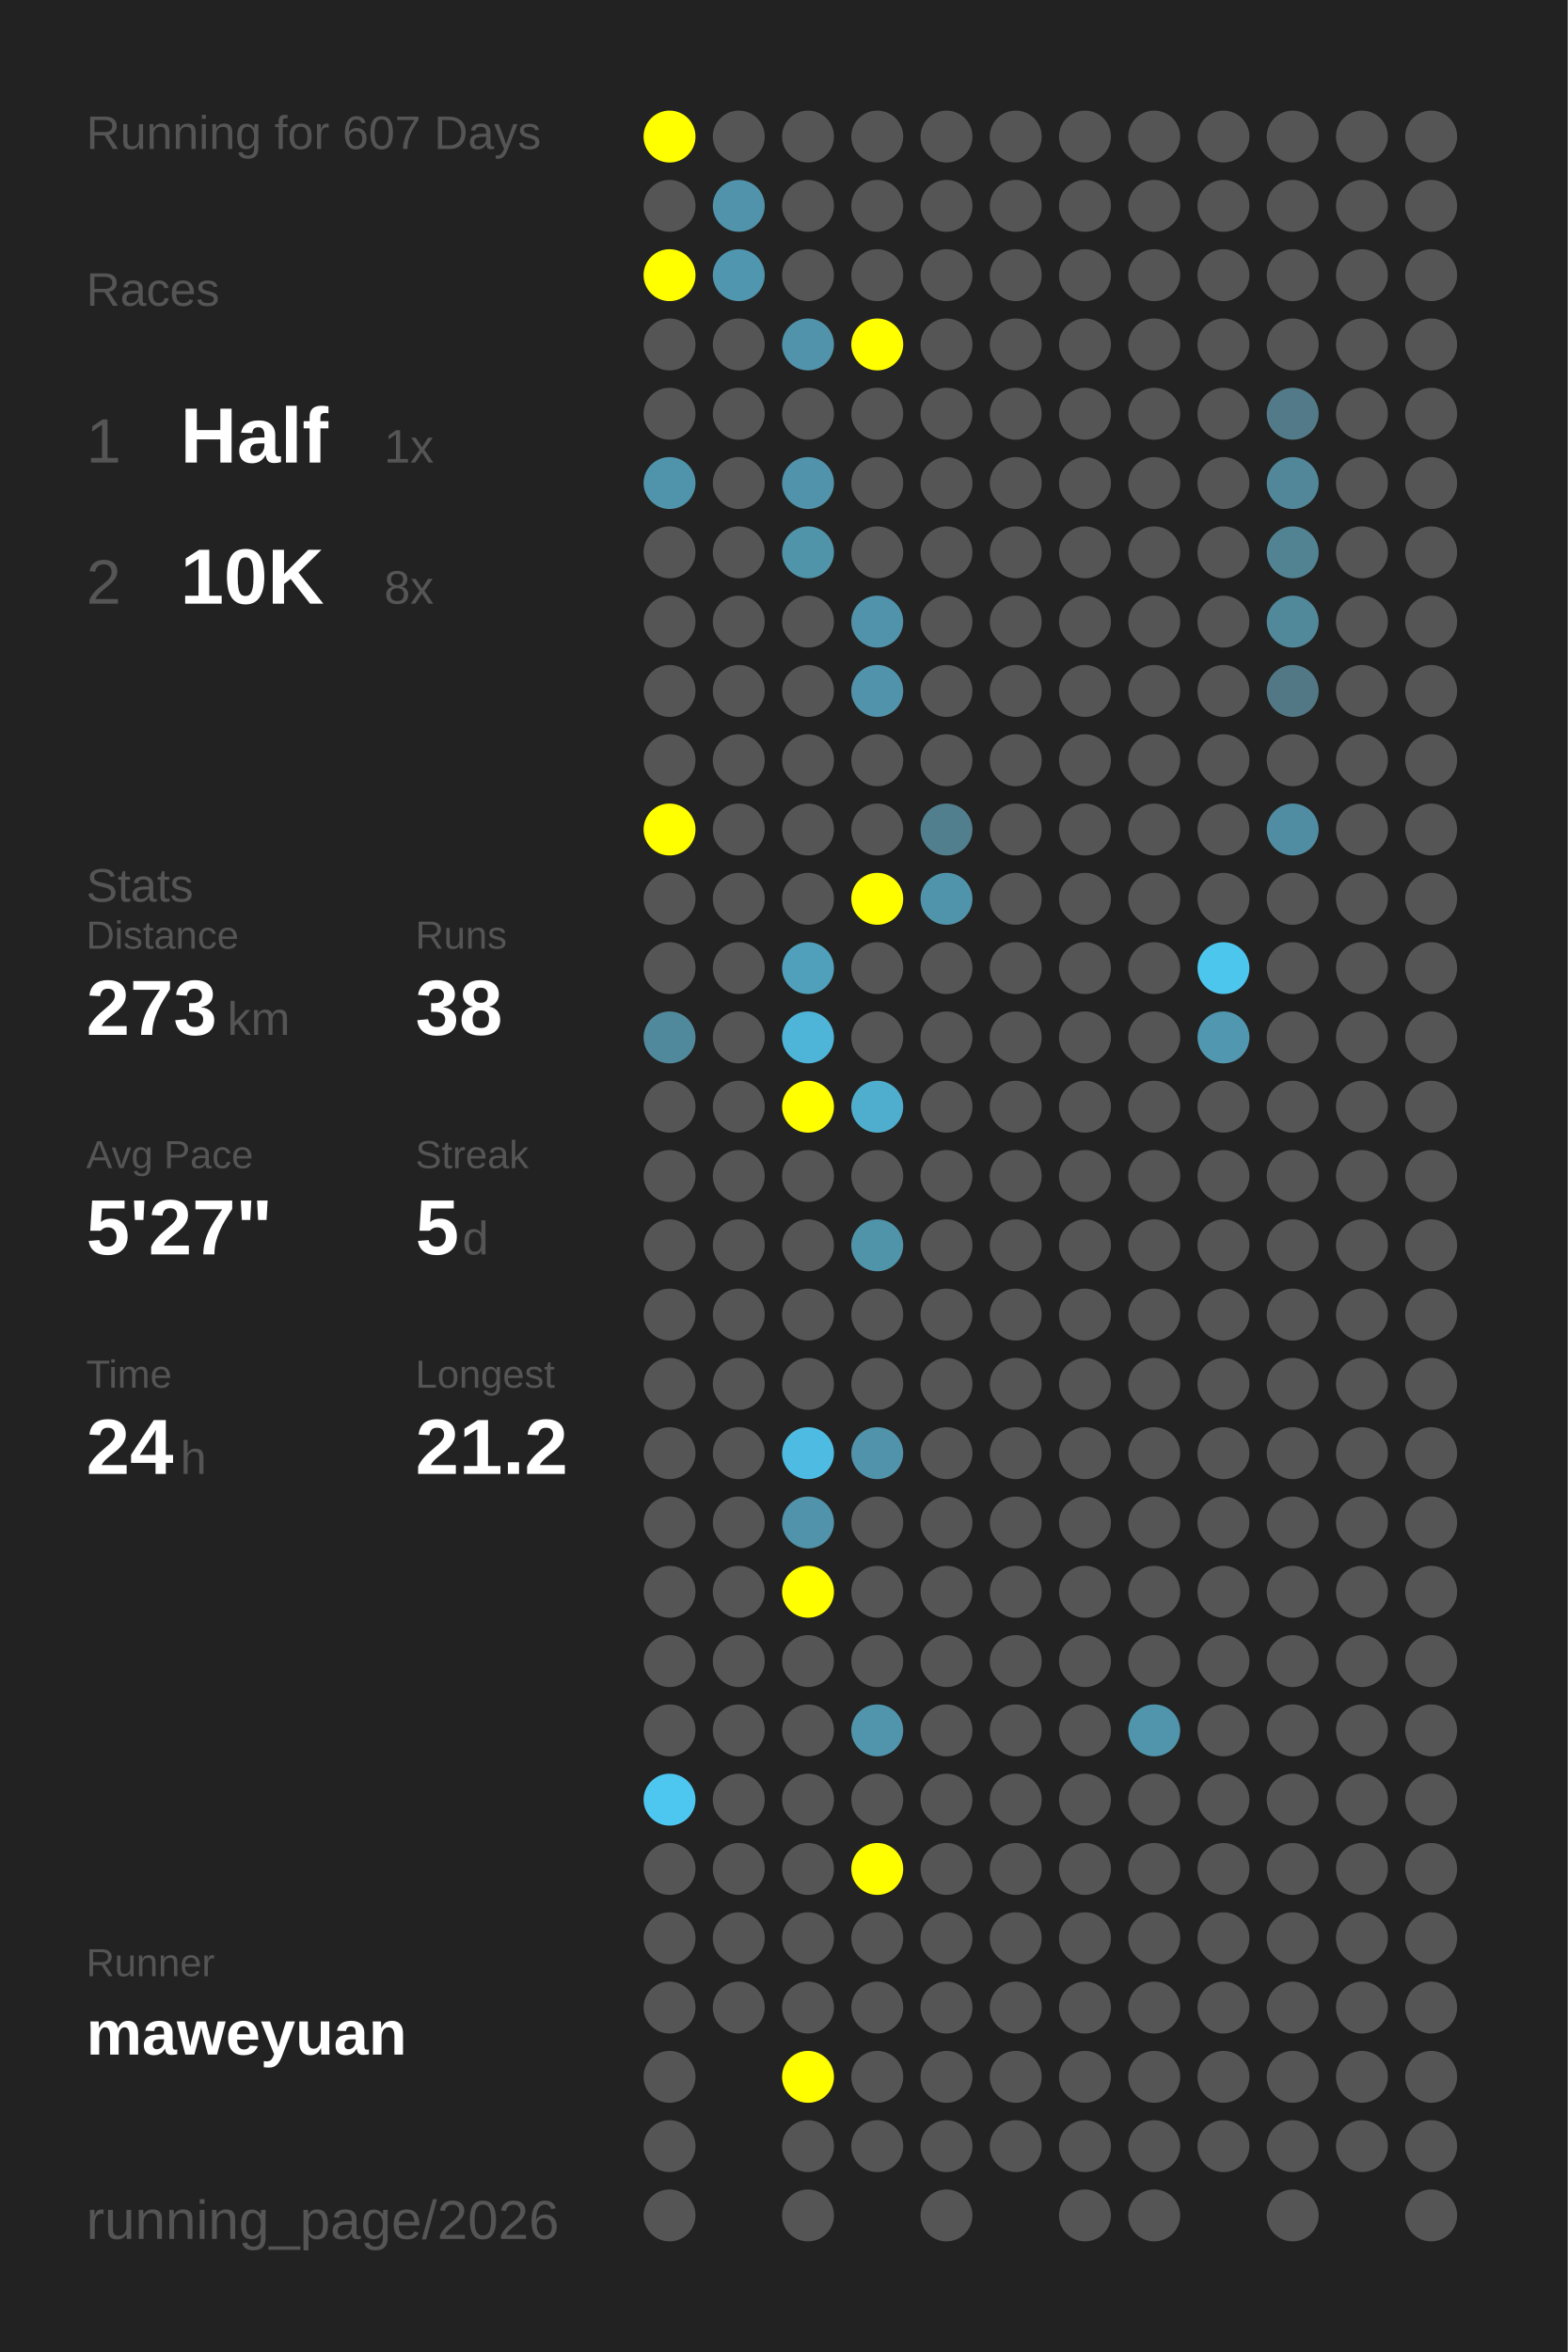
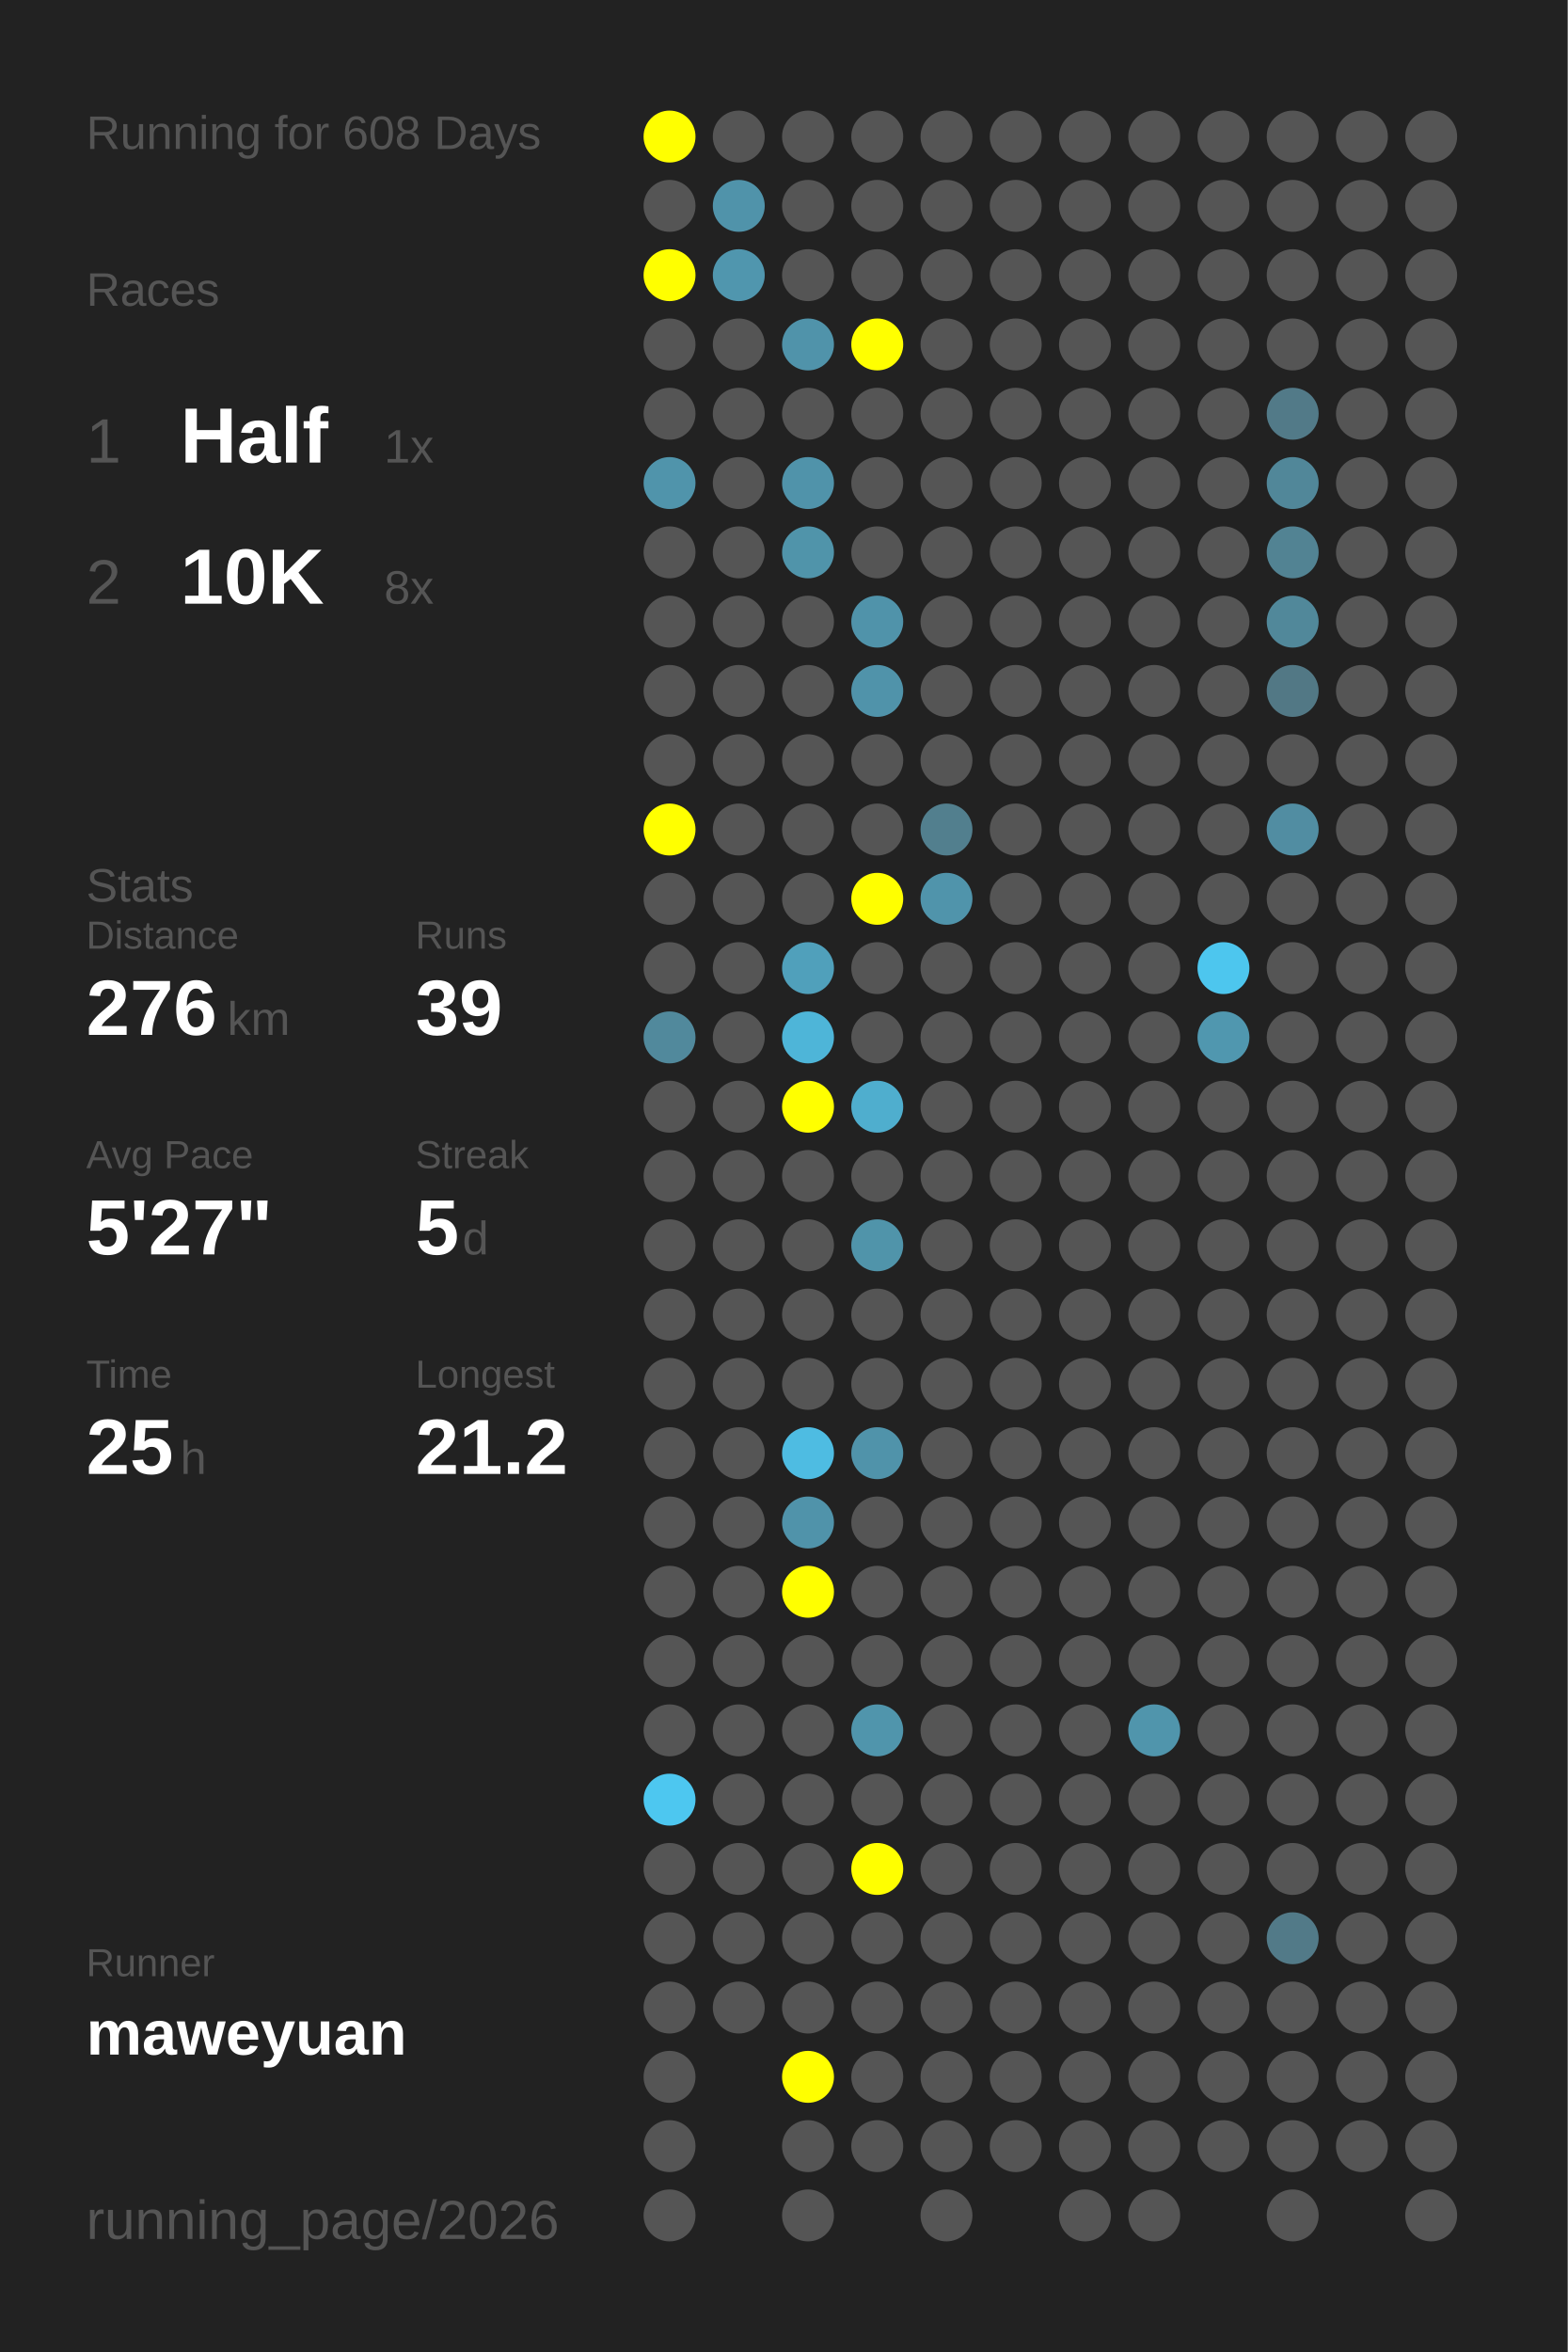
<svg xmlns="http://www.w3.org/2000/svg" baseProfile="full" height="300mm" version="1.1" viewBox="0,0,200,300" width="200mm">
  <defs />
  <rect fill="#222222" height="300" width="200" x="0" y="0" />
-   <text fill="#555555" style="font-size:6px; font-family:Arial;" x="11" y="19">Running for 607 Days</text>
+   <text fill="#555555" style="font-size:6px; font-family:Arial;" x="11" y="19">Running for 608 Days</text>
  <text fill="#555555" style="font-size:6px; font-family:Arial;" x="11" y="39">Races</text>
  <text fill="#555555" style="font-size:8px; font-family:Arial;" x="11" y="59">1</text>
  <text fill="#FFFFFF" style="font-size:10px; font-family:Arial; font-weight:bold;" x="23" y="59">Half</text>
  <text fill="#555555" style="font-size:6px; font-family:Arial;" x="49" y="59">1x</text>
  <text fill="#555555" style="font-size:8px; font-family:Arial;" x="11" y="77">2</text>
  <text fill="#FFFFFF" style="font-size:10px; font-family:Arial; font-weight:bold;" x="23" y="77">10K</text>
  <text fill="#555555" style="font-size:6px; font-family:Arial;" x="49" y="77">8x</text>
  <text fill="#555555" style="font-size:6px; font-family:Arial;" x="11" y="115">Stats</text>
  <text fill="#555555" style="font-size:5px; font-family:Arial;" x="11" y="121">Distance</text>
-   <text fill="#FFFFFF" style="font-size:10px; font-family:Arial; font-weight:bold;" x="11" y="132">273</text>
+   <text fill="#FFFFFF" style="font-size:10px; font-family:Arial; font-weight:bold;" x="11" y="132">276</text>
  <text fill="#555555" style="font-size:6px; font-family:Arial;" x="29" y="132">km</text>
  <text fill="#555555" style="font-size:5px; font-family:Arial;" x="53" y="121">Runs</text>
-   <text fill="#FFFFFF" style="font-size:10px; font-family:Arial; font-weight:bold;" x="53" y="132">38</text>
+   <text fill="#FFFFFF" style="font-size:10px; font-family:Arial; font-weight:bold;" x="53" y="132">39</text>
  <text fill="#555555" style="font-size:5px; font-family:Arial;" x="11" y="149">Avg Pace</text>
  <text fill="#FFFFFF" style="font-size:10px; font-family:Arial; font-weight:bold;" x="11" y="160">5'27"</text>
  <text fill="#555555" style="font-size:5px; font-family:Arial;" x="53" y="149">Streak</text>
  <text fill="#FFFFFF" style="font-size:10px; font-family:Arial; font-weight:bold;" x="53" y="160">5</text>
  <text fill="#555555" style="font-size:6px; font-family:Arial;" x="59" y="160">d</text>
  <text fill="#555555" style="font-size:5px; font-family:Arial;" x="11" y="177">Time</text>
-   <text fill="#FFFFFF" style="font-size:10px; font-family:Arial; font-weight:bold;" x="11" y="188">24</text>
+   <text fill="#FFFFFF" style="font-size:10px; font-family:Arial; font-weight:bold;" x="11" y="188">25</text>
  <text fill="#555555" style="font-size:6px; font-family:Arial;" x="23" y="188">h</text>
  <text fill="#555555" style="font-size:5px; font-family:Arial;" x="53" y="177">Longest</text>
  <text fill="#FFFFFF" style="font-size:10px; font-family:Arial; font-weight:bold;" x="53" y="188">21.2</text>
  <text fill="#555555" style="font-size:5px; font-family:Arial;" x="11" y="252.065">Runner</text>
  <text fill="#FFFFFF" style="font-size:8px; font-family:Arial; font-weight:bold;" x="11" y="262.065">maweyuan</text>
  <text fill="#555555" style="font-size:7px; font-family:Arial;" x="11" y="285.581">running_page/2026</text>
  <circle cx="85.417" cy="17.419" fill="#FFFF00" r="3.312" />
  <circle cx="85.417" cy="26.258" fill="#555555" r="3.312" />
  <circle cx="85.417" cy="35.097" fill="#FFFF00" r="3.312" />
  <circle cx="85.417" cy="43.935" fill="#555555" r="3.312" />
  <circle cx="85.417" cy="52.774" fill="#555555" r="3.312" />
  <circle cx="85.417" cy="61.613" fill="#5094ab" r="3.312" />
  <circle cx="85.417" cy="70.452" fill="#555555" r="3.312" />
  <circle cx="85.417" cy="79.29" fill="#555555" r="3.312" />
  <circle cx="85.417" cy="88.129" fill="#555555" r="3.312" />
  <circle cx="85.417" cy="96.968" fill="#555555" r="3.312" />
  <circle cx="85.417" cy="105.806" fill="#FFFF00" r="3.312" />
  <circle cx="85.417" cy="114.645" fill="#555555" r="3.312" />
  <circle cx="85.417" cy="123.484" fill="#555555" r="3.312" />
  <circle cx="85.417" cy="132.323" fill="#51899c" r="3.312" />
  <circle cx="85.417" cy="141.161" fill="#555555" r="3.312" />
  <circle cx="85.417" cy="150" fill="#555555" r="3.312" />
  <circle cx="85.417" cy="158.839" fill="#555555" r="3.312" />
  <circle cx="85.417" cy="167.677" fill="#555555" r="3.312" />
  <circle cx="85.417" cy="176.516" fill="#555555" r="3.312" />
  <circle cx="85.417" cy="185.355" fill="#555555" r="3.312" />
  <circle cx="85.417" cy="194.194" fill="#555555" r="3.312" />
  <circle cx="85.417" cy="203.032" fill="#555555" r="3.312" />
  <circle cx="85.417" cy="211.871" fill="#555555" r="3.312" />
  <circle cx="85.417" cy="220.71" fill="#555555" r="3.312" />
  <circle cx="85.417" cy="229.548" fill="#4dc7f0" r="3.312" />
  <circle cx="85.417" cy="238.387" fill="#555555" r="3.312" />
  <circle cx="85.417" cy="247.226" fill="#555555" r="3.312" />
  <circle cx="85.417" cy="256.065" fill="#555555" r="3.312" />
  <circle cx="85.417" cy="264.903" fill="#555555" r="3.312" />
  <circle cx="85.417" cy="273.742" fill="#555555" r="3.312" />
  <circle cx="85.417" cy="282.581" fill="#555555" r="3.312" />
  <circle cx="94.25" cy="17.419" fill="#555555" r="3.312" />
  <circle cx="94.25" cy="26.258" fill="#5093aa" r="3.312" />
  <circle cx="94.25" cy="35.097" fill="#5096ae" r="3.312" />
  <circle cx="94.25" cy="43.935" fill="#555555" r="3.312" />
  <circle cx="94.25" cy="52.774" fill="#555555" r="3.312" />
  <circle cx="94.25" cy="61.613" fill="#555555" r="3.312" />
  <circle cx="94.25" cy="70.452" fill="#555555" r="3.312" />
  <circle cx="94.25" cy="79.29" fill="#555555" r="3.312" />
  <circle cx="94.25" cy="88.129" fill="#555555" r="3.312" />
  <circle cx="94.25" cy="96.968" fill="#555555" r="3.312" />
  <circle cx="94.25" cy="105.806" fill="#555555" r="3.312" />
  <circle cx="94.25" cy="114.645" fill="#555555" r="3.312" />
  <circle cx="94.25" cy="123.484" fill="#555555" r="3.312" />
  <circle cx="94.25" cy="132.323" fill="#555555" r="3.312" />
  <circle cx="94.25" cy="141.161" fill="#555555" r="3.312" />
  <circle cx="94.25" cy="150" fill="#555555" r="3.312" />
  <circle cx="94.25" cy="158.839" fill="#555555" r="3.312" />
  <circle cx="94.25" cy="167.677" fill="#555555" r="3.312" />
  <circle cx="94.25" cy="176.516" fill="#555555" r="3.312" />
  <circle cx="94.25" cy="185.355" fill="#555555" r="3.312" />
  <circle cx="94.25" cy="194.194" fill="#555555" r="3.312" />
  <circle cx="94.25" cy="203.032" fill="#555555" r="3.312" />
  <circle cx="94.25" cy="211.871" fill="#555555" r="3.312" />
  <circle cx="94.25" cy="220.71" fill="#555555" r="3.312" />
  <circle cx="94.25" cy="229.548" fill="#555555" r="3.312" />
  <circle cx="94.25" cy="238.387" fill="#555555" r="3.312" />
  <circle cx="94.25" cy="247.226" fill="#555555" r="3.312" />
  <circle cx="94.25" cy="256.065" fill="#555555" r="3.312" />
  <circle cx="103.083" cy="17.419" fill="#555555" r="3.312" />
  <circle cx="103.083" cy="26.258" fill="#555555" r="3.312" />
  <circle cx="103.083" cy="35.097" fill="#555555" r="3.312" />
  <circle cx="103.083" cy="43.935" fill="#5093aa" r="3.312" />
  <circle cx="103.083" cy="52.774" fill="#555555" r="3.312" />
  <circle cx="103.083" cy="61.613" fill="#5093aa" r="3.312" />
  <circle cx="103.083" cy="70.452" fill="#5094aa" r="3.312" />
  <circle cx="103.083" cy="79.29" fill="#555555" r="3.312" />
  <circle cx="103.083" cy="88.129" fill="#555555" r="3.312" />
  <circle cx="103.083" cy="96.968" fill="#555555" r="3.312" />
  <circle cx="103.083" cy="105.806" fill="#555555" r="3.312" />
  <circle cx="103.083" cy="114.645" fill="#555555" r="3.312" />
  <circle cx="103.083" cy="123.484" fill="#50a0bb" r="3.312" />
  <circle cx="103.083" cy="132.323" fill="#4eb5d8" r="3.312" />
  <circle cx="103.083" cy="141.161" fill="#FFFF00" r="3.312" />
  <circle cx="103.083" cy="150" fill="#555555" r="3.312" />
  <circle cx="103.083" cy="158.839" fill="#555555" r="3.312" />
  <circle cx="103.083" cy="167.677" fill="#555555" r="3.312" />
  <circle cx="103.083" cy="176.516" fill="#555555" r="3.312" />
  <circle cx="103.083" cy="185.355" fill="#4ebce2" r="3.312" />
  <circle cx="103.083" cy="194.194" fill="#5093aa" r="3.312" />
  <circle cx="103.083" cy="203.032" fill="#FFFF00" r="3.312" />
  <circle cx="103.083" cy="211.871" fill="#555555" r="3.312" />
  <circle cx="103.083" cy="220.71" fill="#555555" r="3.312" />
  <circle cx="103.083" cy="229.548" fill="#555555" r="3.312" />
  <circle cx="103.083" cy="238.387" fill="#555555" r="3.312" />
  <circle cx="103.083" cy="247.226" fill="#555555" r="3.312" />
  <circle cx="103.083" cy="256.065" fill="#555555" r="3.312" />
  <circle cx="103.083" cy="264.903" fill="#FFFF00" r="3.312" />
  <circle cx="103.083" cy="273.742" fill="#555555" r="3.312" />
  <circle cx="103.083" cy="282.581" fill="#555555" r="3.312" />
  <circle cx="111.917" cy="17.419" fill="#555555" r="3.312" />
  <circle cx="111.917" cy="26.258" fill="#555555" r="3.312" />
  <circle cx="111.917" cy="35.097" fill="#555555" r="3.312" />
  <circle cx="111.917" cy="43.935" fill="#FFFF00" r="3.312" />
  <circle cx="111.917" cy="52.774" fill="#555555" r="3.312" />
  <circle cx="111.917" cy="61.613" fill="#555555" r="3.312" />
  <circle cx="111.917" cy="70.452" fill="#555555" r="3.312" />
  <circle cx="111.917" cy="79.29" fill="#5093aa" r="3.312" />
  <circle cx="111.917" cy="88.129" fill="#5093aa" r="3.312" />
  <circle cx="111.917" cy="96.968" fill="#555555" r="3.312" />
  <circle cx="111.917" cy="105.806" fill="#555555" r="3.312" />
  <circle cx="111.917" cy="114.645" fill="#FFFF00" r="3.312" />
  <circle cx="111.917" cy="123.484" fill="#555555" r="3.312" />
  <circle cx="111.917" cy="132.323" fill="#555555" r="3.312" />
  <circle cx="111.917" cy="141.161" fill="#4faece" r="3.312" />
  <circle cx="111.917" cy="150" fill="#555555" r="3.312" />
  <circle cx="111.917" cy="158.839" fill="#5094aa" r="3.312" />
  <circle cx="111.917" cy="167.677" fill="#555555" r="3.312" />
  <circle cx="111.917" cy="176.516" fill="#555555" r="3.312" />
  <circle cx="111.917" cy="185.355" fill="#5093aa" r="3.312" />
  <circle cx="111.917" cy="194.194" fill="#555555" r="3.312" />
  <circle cx="111.917" cy="203.032" fill="#555555" r="3.312" />
  <circle cx="111.917" cy="211.871" fill="#555555" r="3.312" />
  <circle cx="111.917" cy="220.71" fill="#5095ac" r="3.312" />
  <circle cx="111.917" cy="229.548" fill="#555555" r="3.312" />
  <circle cx="111.917" cy="238.387" fill="#FFFF00" r="3.312" />
  <circle cx="111.917" cy="247.226" fill="#555555" r="3.312" />
  <circle cx="111.917" cy="256.065" fill="#555555" r="3.312" />
  <circle cx="111.917" cy="264.903" fill="#555555" r="3.312" />
  <circle cx="111.917" cy="273.742" fill="#555555" r="3.312" />
  <circle cx="120.75" cy="17.419" fill="#555555" r="3.312" />
  <circle cx="120.75" cy="26.258" fill="#555555" r="3.312" />
  <circle cx="120.75" cy="35.097" fill="#555555" r="3.312" />
  <circle cx="120.75" cy="43.935" fill="#555555" r="3.312" />
  <circle cx="120.75" cy="52.774" fill="#555555" r="3.312" />
  <circle cx="120.75" cy="61.613" fill="#555555" r="3.312" />
  <circle cx="120.75" cy="70.452" fill="#555555" r="3.312" />
  <circle cx="120.75" cy="79.29" fill="#555555" r="3.312" />
  <circle cx="120.75" cy="88.129" fill="#555555" r="3.312" />
  <circle cx="120.75" cy="96.968" fill="#555555" r="3.312" />
  <circle cx="120.75" cy="105.806" fill="#527f8e" r="3.312" />
  <circle cx="120.75" cy="114.645" fill="#5094ab" r="3.312" />
  <circle cx="120.75" cy="123.484" fill="#555555" r="3.312" />
  <circle cx="120.75" cy="132.323" fill="#555555" r="3.312" />
  <circle cx="120.75" cy="141.161" fill="#555555" r="3.312" />
  <circle cx="120.75" cy="150" fill="#555555" r="3.312" />
  <circle cx="120.75" cy="158.839" fill="#555555" r="3.312" />
  <circle cx="120.75" cy="167.677" fill="#555555" r="3.312" />
  <circle cx="120.75" cy="176.516" fill="#555555" r="3.312" />
  <circle cx="120.75" cy="185.355" fill="#555555" r="3.312" />
  <circle cx="120.75" cy="194.194" fill="#555555" r="3.312" />
  <circle cx="120.75" cy="203.032" fill="#555555" r="3.312" />
  <circle cx="120.75" cy="211.871" fill="#555555" r="3.312" />
  <circle cx="120.75" cy="220.71" fill="#555555" r="3.312" />
  <circle cx="120.75" cy="229.548" fill="#555555" r="3.312" />
  <circle cx="120.75" cy="238.387" fill="#555555" r="3.312" />
  <circle cx="120.75" cy="247.226" fill="#555555" r="3.312" />
  <circle cx="120.75" cy="256.065" fill="#555555" r="3.312" />
  <circle cx="120.75" cy="264.903" fill="#555555" r="3.312" />
  <circle cx="120.75" cy="273.742" fill="#555555" r="3.312" />
  <circle cx="120.75" cy="282.581" fill="#555555" r="3.312" />
  <circle cx="129.583" cy="17.419" fill="#555555" r="3.312" />
  <circle cx="129.583" cy="26.258" fill="#555555" r="3.312" />
  <circle cx="129.583" cy="35.097" fill="#555555" r="3.312" />
  <circle cx="129.583" cy="43.935" fill="#555555" r="3.312" />
  <circle cx="129.583" cy="52.774" fill="#555555" r="3.312" />
  <circle cx="129.583" cy="61.613" fill="#555555" r="3.312" />
  <circle cx="129.583" cy="70.452" fill="#555555" r="3.312" />
  <circle cx="129.583" cy="79.29" fill="#555555" r="3.312" />
  <circle cx="129.583" cy="88.129" fill="#555555" r="3.312" />
  <circle cx="129.583" cy="96.968" fill="#555555" r="3.312" />
  <circle cx="129.583" cy="105.806" fill="#555555" r="3.312" />
  <circle cx="129.583" cy="114.645" fill="#555555" r="3.312" />
  <circle cx="129.583" cy="123.484" fill="#555555" r="3.312" />
  <circle cx="129.583" cy="132.323" fill="#555555" r="3.312" />
  <circle cx="129.583" cy="141.161" fill="#555555" r="3.312" />
  <circle cx="129.583" cy="150" fill="#555555" r="3.312" />
  <circle cx="129.583" cy="158.839" fill="#555555" r="3.312" />
  <circle cx="129.583" cy="167.677" fill="#555555" r="3.312" />
  <circle cx="129.583" cy="176.516" fill="#555555" r="3.312" />
  <circle cx="129.583" cy="185.355" fill="#555555" r="3.312" />
  <circle cx="129.583" cy="194.194" fill="#555555" r="3.312" />
  <circle cx="129.583" cy="203.032" fill="#555555" r="3.312" />
  <circle cx="129.583" cy="211.871" fill="#555555" r="3.312" />
  <circle cx="129.583" cy="220.71" fill="#555555" r="3.312" />
  <circle cx="129.583" cy="229.548" fill="#555555" r="3.312" />
  <circle cx="129.583" cy="238.387" fill="#555555" r="3.312" />
  <circle cx="129.583" cy="247.226" fill="#555555" r="3.312" />
  <circle cx="129.583" cy="256.065" fill="#555555" r="3.312" />
  <circle cx="129.583" cy="264.903" fill="#555555" r="3.312" />
  <circle cx="129.583" cy="273.742" fill="#555555" r="3.312" />
  <circle cx="138.417" cy="17.419" fill="#555555" r="3.312" />
  <circle cx="138.417" cy="26.258" fill="#555555" r="3.312" />
  <circle cx="138.417" cy="35.097" fill="#555555" r="3.312" />
  <circle cx="138.417" cy="43.935" fill="#555555" r="3.312" />
  <circle cx="138.417" cy="52.774" fill="#555555" r="3.312" />
  <circle cx="138.417" cy="61.613" fill="#555555" r="3.312" />
  <circle cx="138.417" cy="70.452" fill="#555555" r="3.312" />
  <circle cx="138.417" cy="79.29" fill="#555555" r="3.312" />
  <circle cx="138.417" cy="88.129" fill="#555555" r="3.312" />
  <circle cx="138.417" cy="96.968" fill="#555555" r="3.312" />
  <circle cx="138.417" cy="105.806" fill="#555555" r="3.312" />
  <circle cx="138.417" cy="114.645" fill="#555555" r="3.312" />
  <circle cx="138.417" cy="123.484" fill="#555555" r="3.312" />
  <circle cx="138.417" cy="132.323" fill="#555555" r="3.312" />
  <circle cx="138.417" cy="141.161" fill="#555555" r="3.312" />
  <circle cx="138.417" cy="150" fill="#555555" r="3.312" />
  <circle cx="138.417" cy="158.839" fill="#555555" r="3.312" />
  <circle cx="138.417" cy="167.677" fill="#555555" r="3.312" />
  <circle cx="138.417" cy="176.516" fill="#555555" r="3.312" />
  <circle cx="138.417" cy="185.355" fill="#555555" r="3.312" />
  <circle cx="138.417" cy="194.194" fill="#555555" r="3.312" />
  <circle cx="138.417" cy="203.032" fill="#555555" r="3.312" />
  <circle cx="138.417" cy="211.871" fill="#555555" r="3.312" />
  <circle cx="138.417" cy="220.71" fill="#555555" r="3.312" />
  <circle cx="138.417" cy="229.548" fill="#555555" r="3.312" />
  <circle cx="138.417" cy="238.387" fill="#555555" r="3.312" />
  <circle cx="138.417" cy="247.226" fill="#555555" r="3.312" />
  <circle cx="138.417" cy="256.065" fill="#555555" r="3.312" />
  <circle cx="138.417" cy="264.903" fill="#555555" r="3.312" />
  <circle cx="138.417" cy="273.742" fill="#555555" r="3.312" />
  <circle cx="138.417" cy="282.581" fill="#555555" r="3.312" />
  <circle cx="147.25" cy="17.419" fill="#555555" r="3.312" />
  <circle cx="147.25" cy="26.258" fill="#555555" r="3.312" />
  <circle cx="147.25" cy="35.097" fill="#555555" r="3.312" />
  <circle cx="147.25" cy="43.935" fill="#555555" r="3.312" />
  <circle cx="147.25" cy="52.774" fill="#555555" r="3.312" />
  <circle cx="147.25" cy="61.613" fill="#555555" r="3.312" />
  <circle cx="147.25" cy="70.452" fill="#555555" r="3.312" />
  <circle cx="147.25" cy="79.29" fill="#555555" r="3.312" />
  <circle cx="147.25" cy="88.129" fill="#555555" r="3.312" />
  <circle cx="147.25" cy="96.968" fill="#555555" r="3.312" />
  <circle cx="147.25" cy="105.806" fill="#555555" r="3.312" />
  <circle cx="147.25" cy="114.645" fill="#555555" r="3.312" />
  <circle cx="147.25" cy="123.484" fill="#555555" r="3.312" />
  <circle cx="147.25" cy="132.323" fill="#555555" r="3.312" />
  <circle cx="147.25" cy="141.161" fill="#555555" r="3.312" />
  <circle cx="147.25" cy="150" fill="#555555" r="3.312" />
  <circle cx="147.25" cy="158.839" fill="#555555" r="3.312" />
  <circle cx="147.25" cy="167.677" fill="#555555" r="3.312" />
  <circle cx="147.25" cy="176.516" fill="#555555" r="3.312" />
  <circle cx="147.25" cy="185.355" fill="#555555" r="3.312" />
  <circle cx="147.25" cy="194.194" fill="#555555" r="3.312" />
  <circle cx="147.25" cy="203.032" fill="#555555" r="3.312" />
  <circle cx="147.25" cy="211.871" fill="#555555" r="3.312" />
  <circle cx="147.25" cy="220.71" fill="#5095ac" r="3.312" />
  <circle cx="147.25" cy="229.548" fill="#555555" r="3.312" />
  <circle cx="147.25" cy="238.387" fill="#555555" r="3.312" />
  <circle cx="147.25" cy="247.226" fill="#555555" r="3.312" />
  <circle cx="147.25" cy="256.065" fill="#555555" r="3.312" />
  <circle cx="147.25" cy="264.903" fill="#555555" r="3.312" />
  <circle cx="147.25" cy="273.742" fill="#555555" r="3.312" />
  <circle cx="147.25" cy="282.581" fill="#555555" r="3.312" />
  <circle cx="156.083" cy="17.419" fill="#555555" r="3.312" />
  <circle cx="156.083" cy="26.258" fill="#555555" r="3.312" />
  <circle cx="156.083" cy="35.097" fill="#555555" r="3.312" />
  <circle cx="156.083" cy="43.935" fill="#555555" r="3.312" />
  <circle cx="156.083" cy="52.774" fill="#555555" r="3.312" />
  <circle cx="156.083" cy="61.613" fill="#555555" r="3.312" />
  <circle cx="156.083" cy="70.452" fill="#555555" r="3.312" />
  <circle cx="156.083" cy="79.29" fill="#555555" r="3.312" />
  <circle cx="156.083" cy="88.129" fill="#555555" r="3.312" />
  <circle cx="156.083" cy="96.968" fill="#555555" r="3.312" />
  <circle cx="156.083" cy="105.806" fill="#555555" r="3.312" />
  <circle cx="156.083" cy="114.645" fill="#555555" r="3.312" />
  <circle cx="156.083" cy="123.484" fill="#4dc6ee" r="3.312" />
  <circle cx="156.083" cy="132.323" fill="#5097af" r="3.312" />
  <circle cx="156.083" cy="141.161" fill="#555555" r="3.312" />
  <circle cx="156.083" cy="150" fill="#555555" r="3.312" />
  <circle cx="156.083" cy="158.839" fill="#555555" r="3.312" />
  <circle cx="156.083" cy="167.677" fill="#555555" r="3.312" />
  <circle cx="156.083" cy="176.516" fill="#555555" r="3.312" />
  <circle cx="156.083" cy="185.355" fill="#555555" r="3.312" />
  <circle cx="156.083" cy="194.194" fill="#555555" r="3.312" />
  <circle cx="156.083" cy="203.032" fill="#555555" r="3.312" />
  <circle cx="156.083" cy="211.871" fill="#555555" r="3.312" />
  <circle cx="156.083" cy="220.71" fill="#555555" r="3.312" />
  <circle cx="156.083" cy="229.548" fill="#555555" r="3.312" />
  <circle cx="156.083" cy="238.387" fill="#555555" r="3.312" />
  <circle cx="156.083" cy="247.226" fill="#555555" r="3.312" />
  <circle cx="156.083" cy="256.065" fill="#555555" r="3.312" />
  <circle cx="156.083" cy="264.903" fill="#555555" r="3.312" />
  <circle cx="156.083" cy="273.742" fill="#555555" r="3.312" />
  <circle cx="164.917" cy="17.419" fill="#555555" r="3.312" />
  <circle cx="164.917" cy="26.258" fill="#555555" r="3.312" />
  <circle cx="164.917" cy="35.097" fill="#555555" r="3.312" />
  <circle cx="164.917" cy="43.935" fill="#555555" r="3.312" />
  <circle cx="164.917" cy="52.774" fill="#527a88" r="3.312" />
  <circle cx="164.917" cy="61.613" fill="#518799" r="3.312" />
  <circle cx="164.917" cy="70.452" fill="#528393" r="3.312" />
  <circle cx="164.917" cy="79.29" fill="#51889a" r="3.312" />
  <circle cx="164.917" cy="88.129" fill="#527885" r="3.312" />
  <circle cx="164.917" cy="96.968" fill="#555555" r="3.312" />
  <circle cx="164.917" cy="105.806" fill="#518da2" r="3.312" />
  <circle cx="164.917" cy="114.645" fill="#555555" r="3.312" />
  <circle cx="164.917" cy="123.484" fill="#555555" r="3.312" />
  <circle cx="164.917" cy="132.323" fill="#555555" r="3.312" />
  <circle cx="164.917" cy="141.161" fill="#555555" r="3.312" />
  <circle cx="164.917" cy="150" fill="#555555" r="3.312" />
  <circle cx="164.917" cy="158.839" fill="#555555" r="3.312" />
  <circle cx="164.917" cy="167.677" fill="#555555" r="3.312" />
  <circle cx="164.917" cy="176.516" fill="#555555" r="3.312" />
  <circle cx="164.917" cy="185.355" fill="#555555" r="3.312" />
  <circle cx="164.917" cy="194.194" fill="#555555" r="3.312" />
  <circle cx="164.917" cy="203.032" fill="#555555" r="3.312" />
  <circle cx="164.917" cy="211.871" fill="#555555" r="3.312" />
  <circle cx="164.917" cy="220.71" fill="#555555" r="3.312" />
  <circle cx="164.917" cy="229.548" fill="#555555" r="3.312" />
  <circle cx="164.917" cy="238.387" fill="#555555" r="3.312" />
-   <circle cx="164.917" cy="247.226" fill="#555555" r="3.312" />
+   <circle cx="164.917" cy="247.226" fill="#527a88" r="3.312" />
  <circle cx="164.917" cy="256.065" fill="#555555" r="3.312" />
  <circle cx="164.917" cy="264.903" fill="#555555" r="3.312" />
  <circle cx="164.917" cy="273.742" fill="#555555" r="3.312" />
  <circle cx="164.917" cy="282.581" fill="#555555" r="3.312" />
  <circle cx="173.75" cy="17.419" fill="#555555" r="3.312" />
  <circle cx="173.75" cy="26.258" fill="#555555" r="3.312" />
  <circle cx="173.75" cy="35.097" fill="#555555" r="3.312" />
  <circle cx="173.75" cy="43.935" fill="#555555" r="3.312" />
  <circle cx="173.75" cy="52.774" fill="#555555" r="3.312" />
  <circle cx="173.75" cy="61.613" fill="#555555" r="3.312" />
  <circle cx="173.75" cy="70.452" fill="#555555" r="3.312" />
  <circle cx="173.75" cy="79.29" fill="#555555" r="3.312" />
  <circle cx="173.75" cy="88.129" fill="#555555" r="3.312" />
  <circle cx="173.75" cy="96.968" fill="#555555" r="3.312" />
  <circle cx="173.75" cy="105.806" fill="#555555" r="3.312" />
  <circle cx="173.75" cy="114.645" fill="#555555" r="3.312" />
  <circle cx="173.75" cy="123.484" fill="#555555" r="3.312" />
  <circle cx="173.75" cy="132.323" fill="#555555" r="3.312" />
  <circle cx="173.75" cy="141.161" fill="#555555" r="3.312" />
  <circle cx="173.75" cy="150" fill="#555555" r="3.312" />
  <circle cx="173.75" cy="158.839" fill="#555555" r="3.312" />
  <circle cx="173.75" cy="167.677" fill="#555555" r="3.312" />
  <circle cx="173.75" cy="176.516" fill="#555555" r="3.312" />
  <circle cx="173.75" cy="185.355" fill="#555555" r="3.312" />
  <circle cx="173.75" cy="194.194" fill="#555555" r="3.312" />
  <circle cx="173.75" cy="203.032" fill="#555555" r="3.312" />
  <circle cx="173.75" cy="211.871" fill="#555555" r="3.312" />
  <circle cx="173.75" cy="220.71" fill="#555555" r="3.312" />
  <circle cx="173.75" cy="229.548" fill="#555555" r="3.312" />
  <circle cx="173.75" cy="238.387" fill="#555555" r="3.312" />
  <circle cx="173.75" cy="247.226" fill="#555555" r="3.312" />
  <circle cx="173.75" cy="256.065" fill="#555555" r="3.312" />
  <circle cx="173.75" cy="264.903" fill="#555555" r="3.312" />
  <circle cx="173.75" cy="273.742" fill="#555555" r="3.312" />
  <circle cx="182.583" cy="17.419" fill="#555555" r="3.312" />
  <circle cx="182.583" cy="26.258" fill="#555555" r="3.312" />
  <circle cx="182.583" cy="35.097" fill="#555555" r="3.312" />
  <circle cx="182.583" cy="43.935" fill="#555555" r="3.312" />
  <circle cx="182.583" cy="52.774" fill="#555555" r="3.312" />
  <circle cx="182.583" cy="61.613" fill="#555555" r="3.312" />
  <circle cx="182.583" cy="70.452" fill="#555555" r="3.312" />
  <circle cx="182.583" cy="79.29" fill="#555555" r="3.312" />
  <circle cx="182.583" cy="88.129" fill="#555555" r="3.312" />
  <circle cx="182.583" cy="96.968" fill="#555555" r="3.312" />
  <circle cx="182.583" cy="105.806" fill="#555555" r="3.312" />
  <circle cx="182.583" cy="114.645" fill="#555555" r="3.312" />
  <circle cx="182.583" cy="123.484" fill="#555555" r="3.312" />
  <circle cx="182.583" cy="132.323" fill="#555555" r="3.312" />
  <circle cx="182.583" cy="141.161" fill="#555555" r="3.312" />
  <circle cx="182.583" cy="150" fill="#555555" r="3.312" />
  <circle cx="182.583" cy="158.839" fill="#555555" r="3.312" />
  <circle cx="182.583" cy="167.677" fill="#555555" r="3.312" />
  <circle cx="182.583" cy="176.516" fill="#555555" r="3.312" />
  <circle cx="182.583" cy="185.355" fill="#555555" r="3.312" />
  <circle cx="182.583" cy="194.194" fill="#555555" r="3.312" />
  <circle cx="182.583" cy="203.032" fill="#555555" r="3.312" />
  <circle cx="182.583" cy="211.871" fill="#555555" r="3.312" />
  <circle cx="182.583" cy="220.71" fill="#555555" r="3.312" />
  <circle cx="182.583" cy="229.548" fill="#555555" r="3.312" />
  <circle cx="182.583" cy="238.387" fill="#555555" r="3.312" />
  <circle cx="182.583" cy="247.226" fill="#555555" r="3.312" />
  <circle cx="182.583" cy="256.065" fill="#555555" r="3.312" />
  <circle cx="182.583" cy="264.903" fill="#555555" r="3.312" />
  <circle cx="182.583" cy="273.742" fill="#555555" r="3.312" />
  <circle cx="182.583" cy="282.581" fill="#555555" r="3.312" />
</svg>
